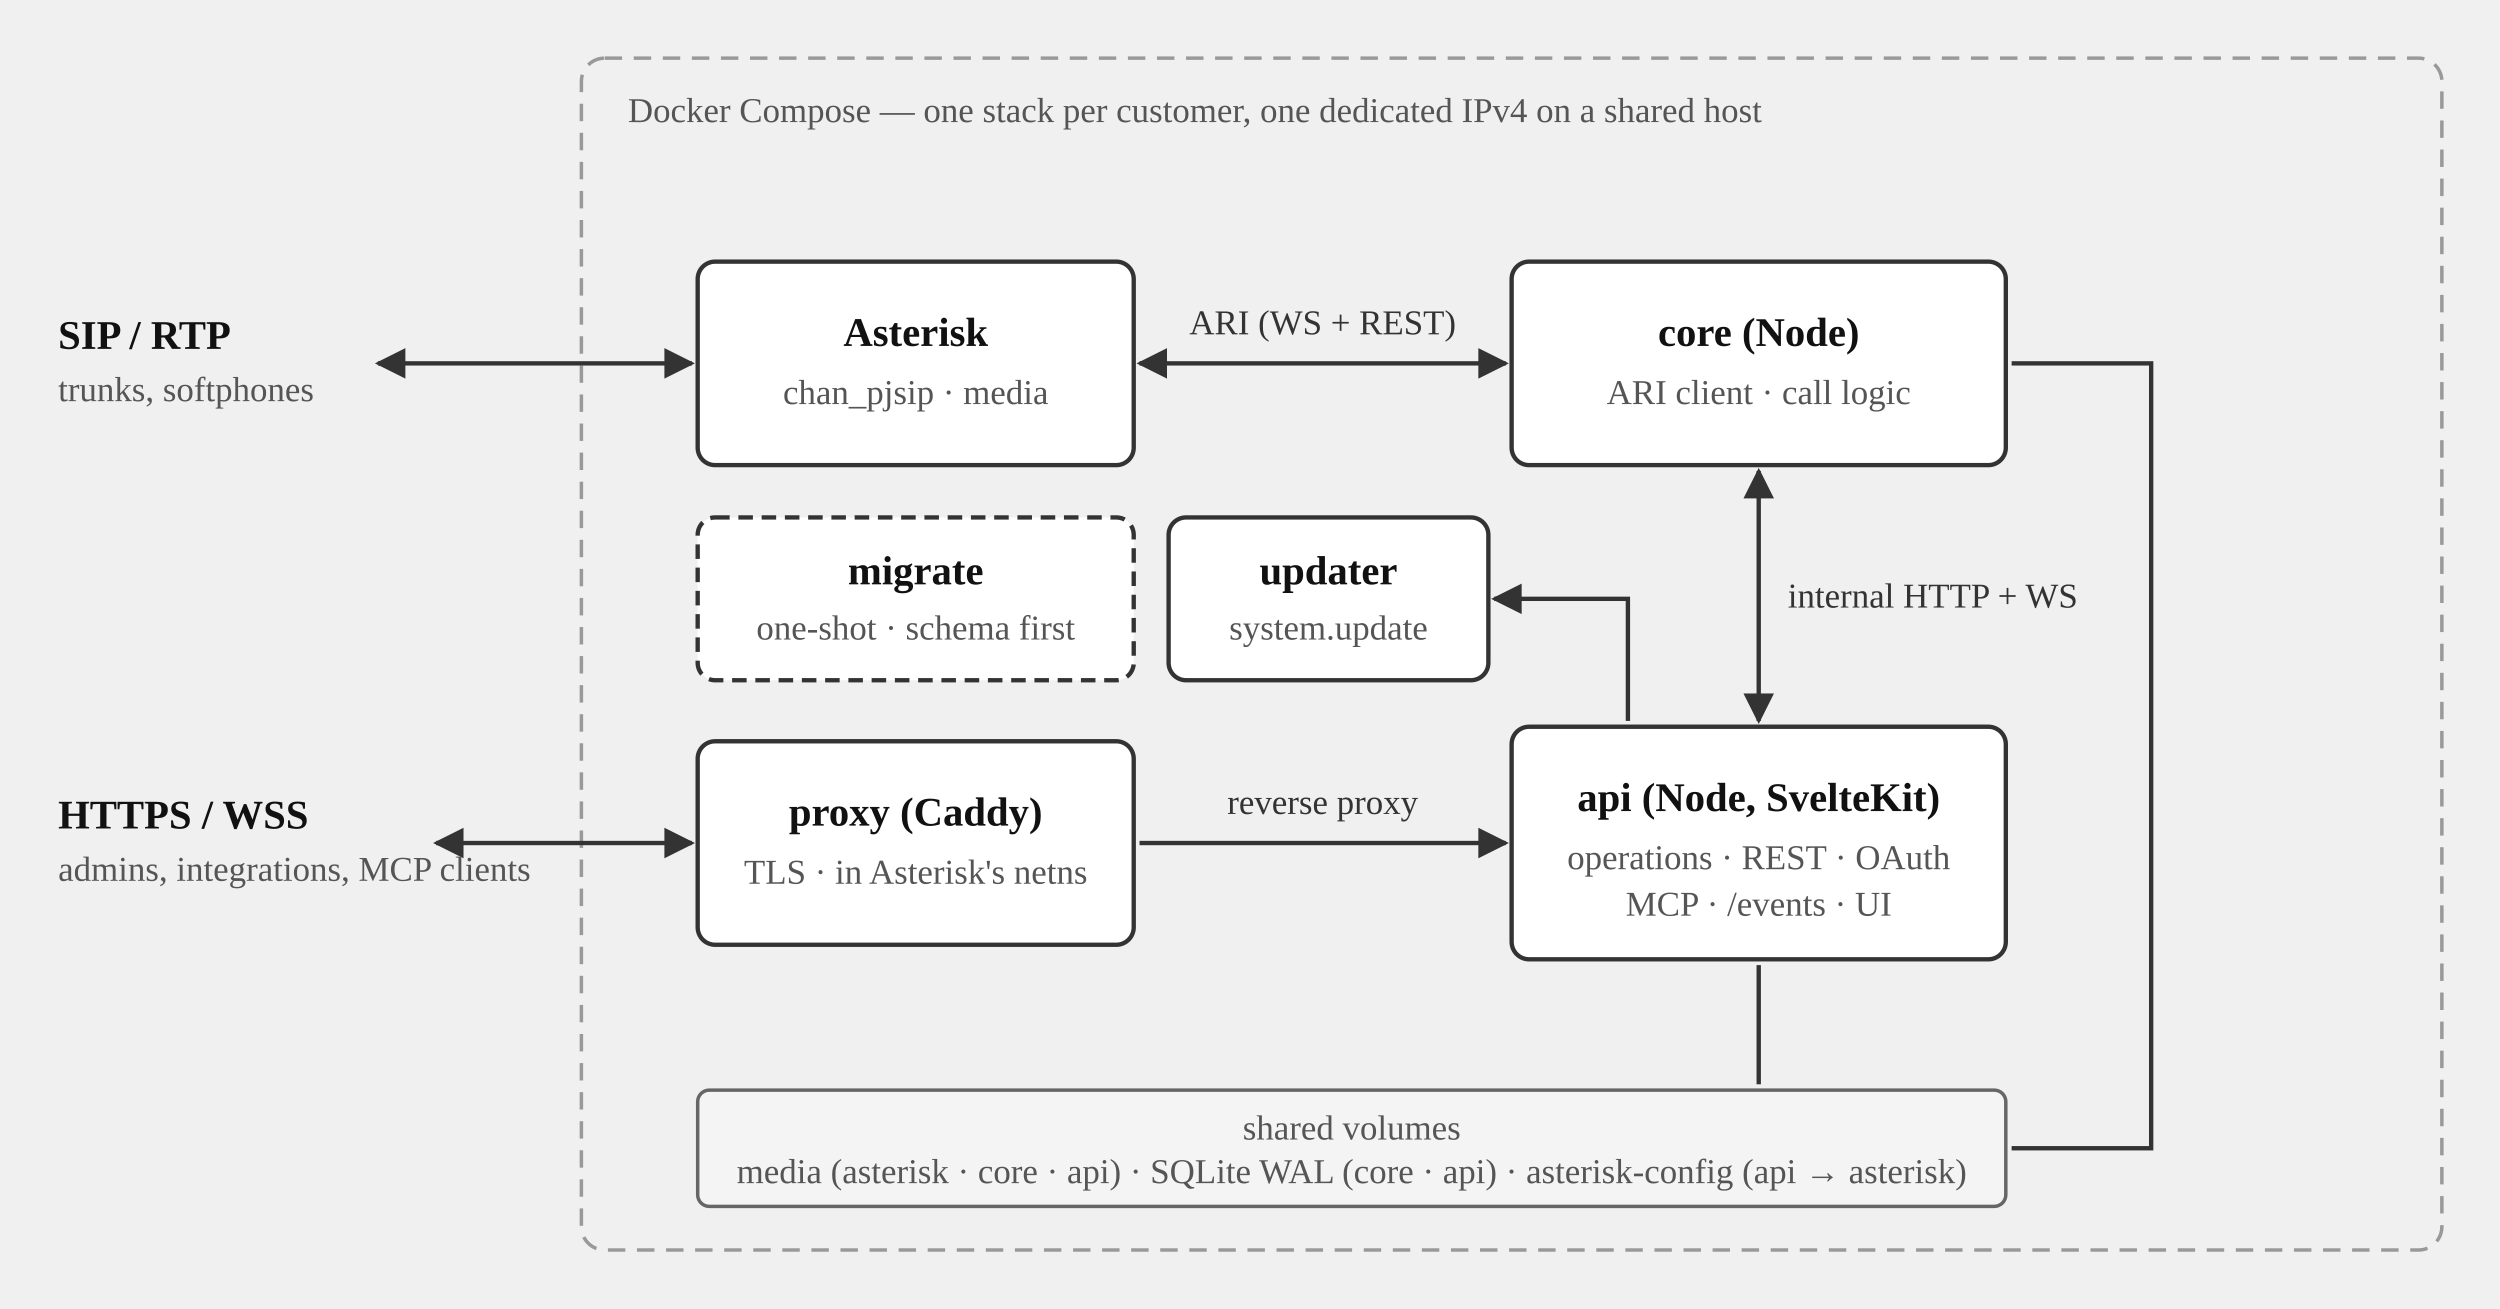
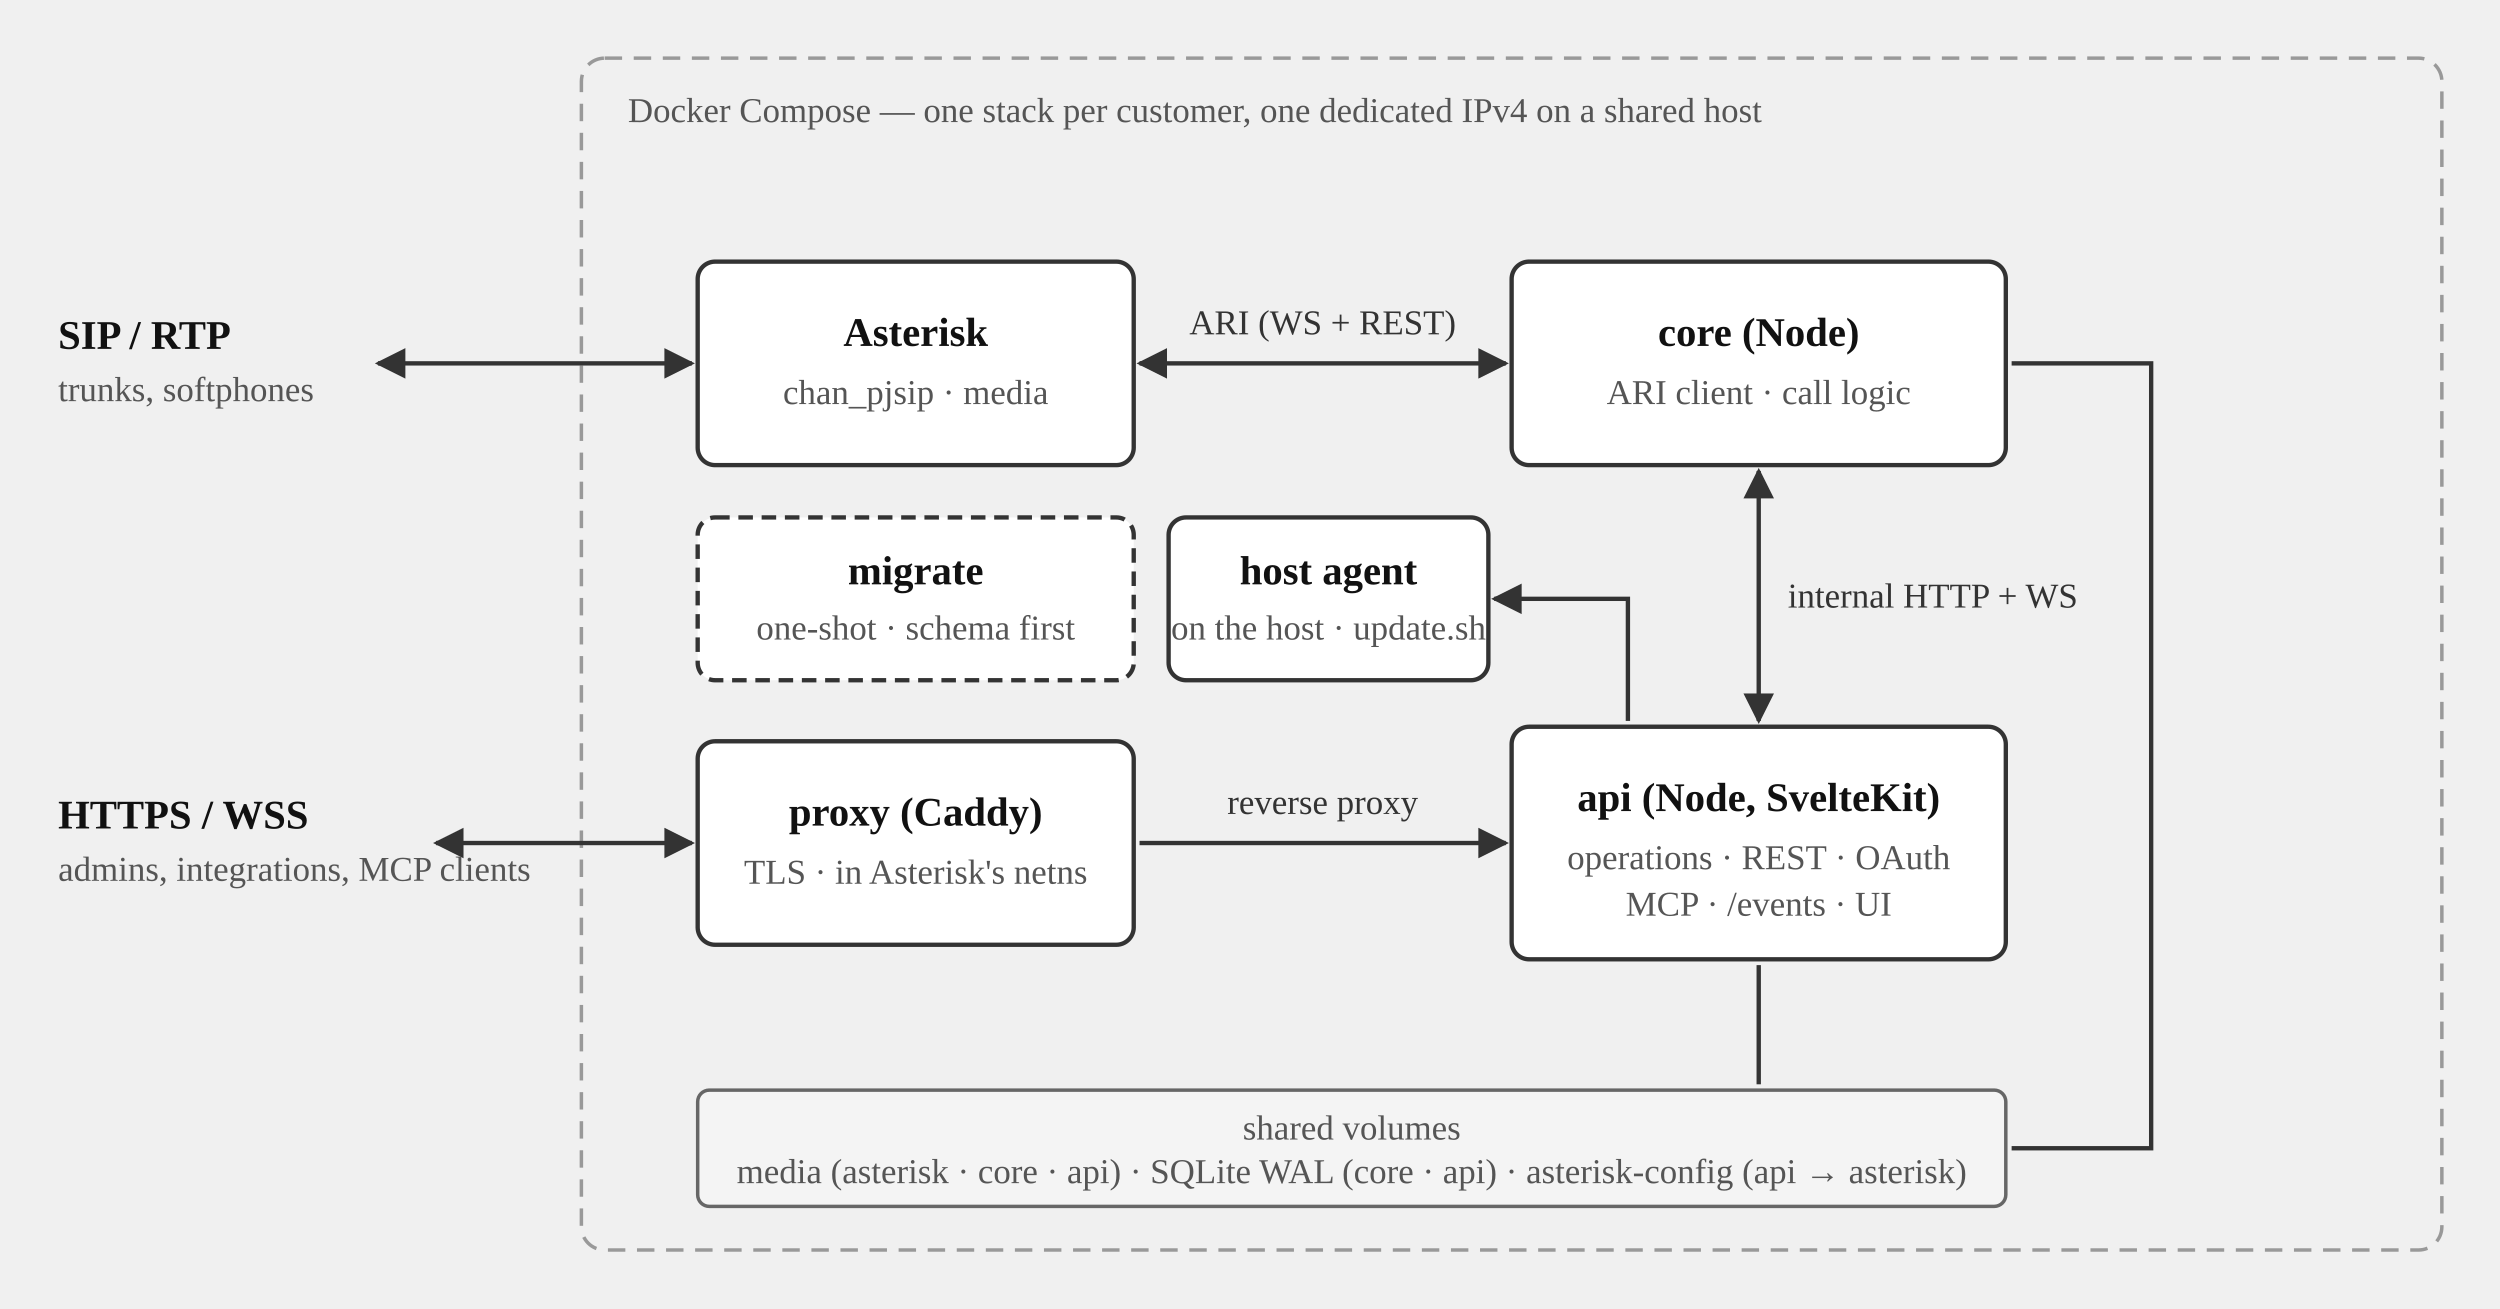
<svg xmlns="http://www.w3.org/2000/svg" width="860" height="450" viewBox="0 0 860 450" font-family="Source Sans 3, Helvetica, Arial, sans-serif" font-size="14">
  <defs>
    <marker id="a" viewBox="0 0 10 10" refX="9" refY="5" markerWidth="7" markerHeight="7" orient="auto-start-reverse">
      <path d="M0 0 L10 5 L0 10 z" fill="#333" />
    </marker>
  </defs>
  <style>
    .box{fill:#fff;stroke:#333;stroke-width:1.5}
    .store{fill:#f4f4f4;stroke:#666;stroke-width:1.2}
    .outer{fill:none;stroke:#999;stroke-width:1.2;stroke-dasharray:6 4}
    .t{fill:#111}
    .s{fill:#555;font-size:12px}
    .l{stroke:#333;stroke-width:1.5;fill:none}
    .m{fill:#333;font-size:12px}
  </style>
  <rect class="outer" x="200" y="20" width="640" height="410" rx="8" />
  <text class="s" x="216" y="42">Docker Compose — one stack per customer, one dedicated IPv4 on a shared host</text>
  <rect class="box" x="240" y="90" width="150" height="70" rx="6" />
  <text class="t" x="315" y="119" text-anchor="middle" font-weight="600">Asterisk</text>
  <text class="s" x="315" y="139" text-anchor="middle">chan_pjsip · media</text>
  <rect class="box" x="520" y="90" width="170" height="70" rx="6" />
  <text class="t" x="605" y="119" text-anchor="middle" font-weight="600">core (Node)</text>
  <text class="s" x="605" y="139" text-anchor="middle">ARI client · call logic</text>
  <rect class="box" x="240" y="255" width="150" height="70" rx="6" />
  <text class="t" x="315" y="284" text-anchor="middle" font-weight="600">proxy (Caddy)</text>
  <text class="s" x="315" y="304" text-anchor="middle">TLS · in Asterisk's netns</text>
  <rect class="box" x="520" y="250" width="170" height="80" rx="6" />
  <text class="t" x="605" y="279" text-anchor="middle" font-weight="600">api (Node, SvelteKit)</text>
  <text class="s" x="605" y="299" text-anchor="middle">operations · REST · OAuth</text>
  <text class="s" x="605" y="315" text-anchor="middle">MCP · /events · UI</text>
  <rect class="box" x="240" y="178" width="150" height="56" rx="6" stroke-dasharray="5 3" />
  <text class="t" x="315" y="201" text-anchor="middle" font-weight="600">migrate</text>
  <text class="s" x="315" y="220" text-anchor="middle">one-shot · schema first</text>
  <rect class="box" x="402" y="178" width="110" height="56" rx="6" />
-   <text class="t" x="457" y="201" text-anchor="middle" font-weight="600">updater</text>
-   <text class="s" x="457" y="220" text-anchor="middle">system.update</text>
+   <text class="t" x="457" y="201" text-anchor="middle" font-weight="600">host agent</text>
+   <text class="s" x="457" y="220" text-anchor="middle">on the host · update.sh</text>
  <rect class="store" x="240" y="375" width="450" height="40" rx="4" />
  <text class="s" x="465" y="392" text-anchor="middle">shared volumes</text>
  <text class="s" x="465" y="407" text-anchor="middle" font-size="11">media (asterisk · core · api) · SQLite WAL (core · api) · asterisk-config (api → asterisk)</text>
  <text class="t" x="20" y="120" font-weight="600">SIP / RTP</text>
  <text class="s" x="20" y="138">trunks, softphones</text>
  <text class="t" x="20" y="285" font-weight="600">HTTPS / WSS</text>
  <text class="s" x="20" y="303">admins, integrations, MCP clients</text>
  <line class="l" x1="130" y1="125" x2="238" y2="125" marker-start="url(#a)" marker-end="url(#a)" />
  <line class="l" x1="392" y1="125" x2="518" y2="125" marker-start="url(#a)" marker-end="url(#a)" />
  <text class="m" x="455" y="115" text-anchor="middle">ARI (WS + REST)</text>
  <line class="l" x1="605" y1="162" x2="605" y2="248" marker-start="url(#a)" marker-end="url(#a)" />
  <text class="m" x="615" y="209">internal HTTP + WS</text>
  <line class="l" x1="150" y1="290" x2="238" y2="290" marker-start="url(#a)" marker-end="url(#a)" />
  <line class="l" x1="392" y1="290" x2="518" y2="290" marker-end="url(#a)" />
  <text class="m" x="455" y="280" text-anchor="middle">reverse proxy</text>
  <line class="l" x1="605" y1="332" x2="605" y2="373" />
  <polyline class="l" points="692,125 740,125 740,395 692,395" />
  <polyline class="l" points="560,248 560,206 514,206" marker-end="url(#a)" />
</svg>
